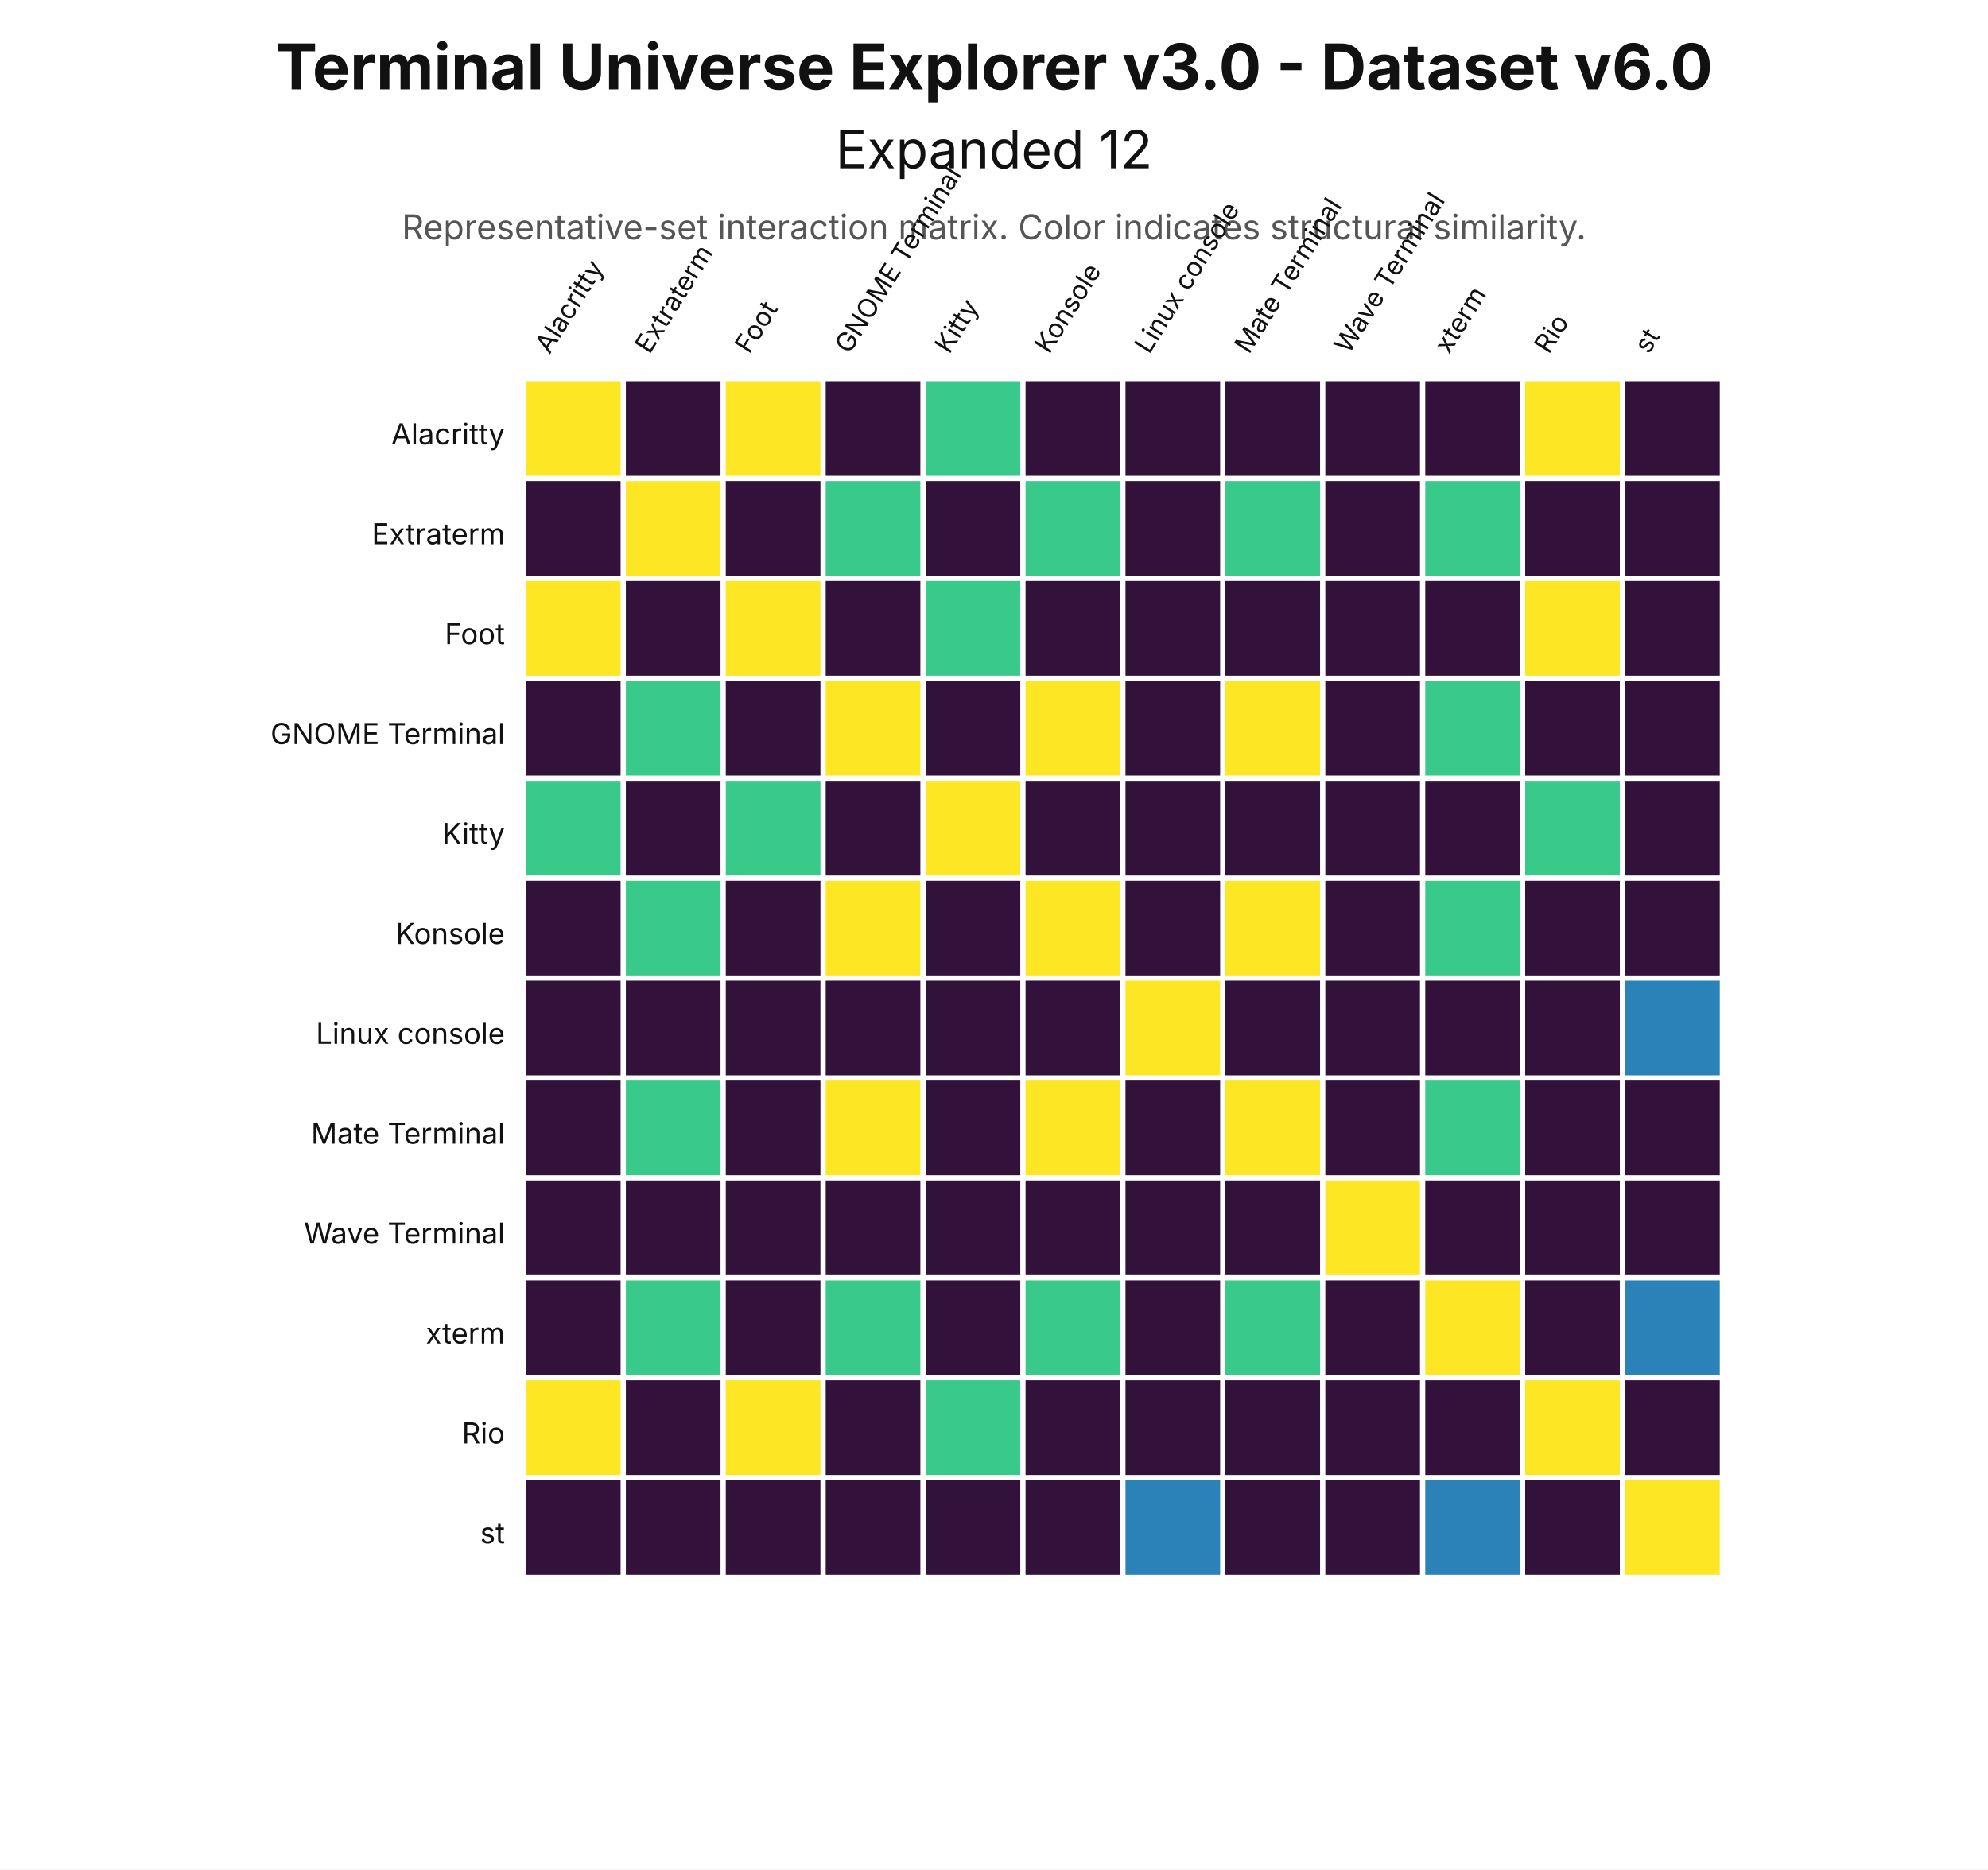
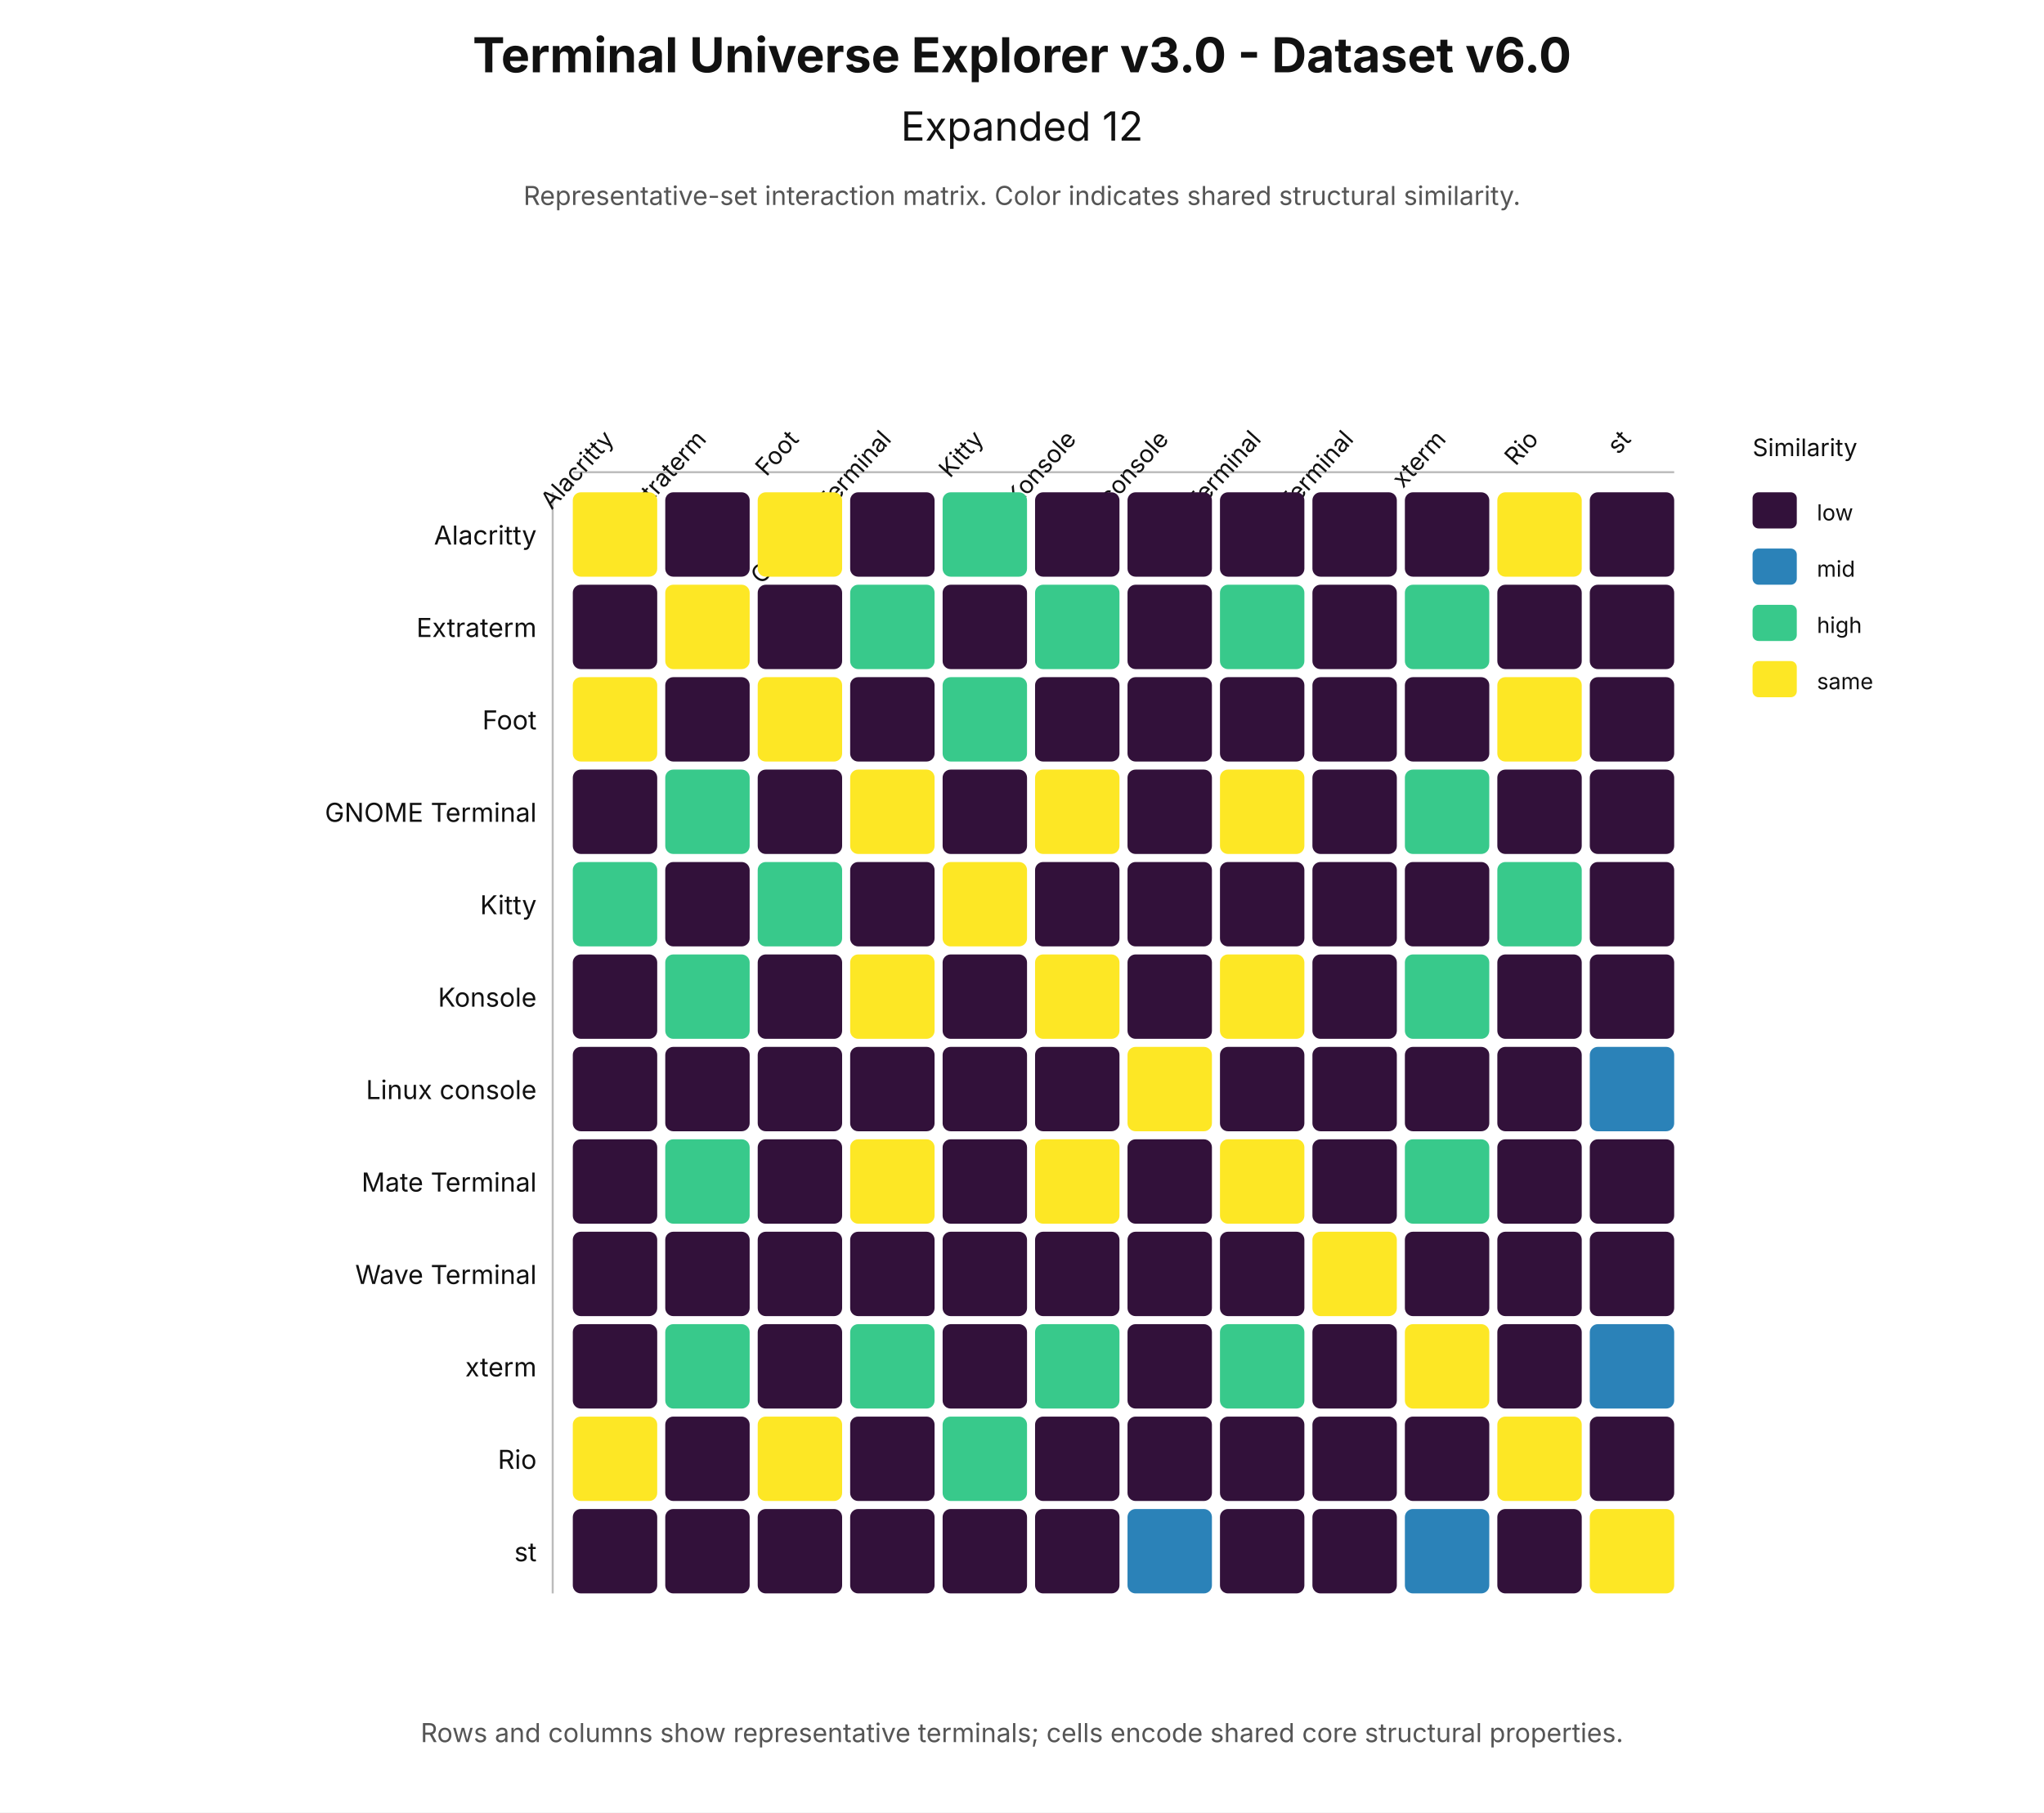
- <svg xmlns="http://www.w3.org/2000/svg" width="756" height="711" viewBox="0 0 756 711">
+ <svg xmlns="http://www.w3.org/2000/svg" width="1017" height="902" viewBox="0 0 1017 902">
  <rect width="100%" height="100%" fill="#ffffff" />
-   <text x="378.0" y="34" text-anchor="middle" font-family="Inter,Arial" font-size="24" font-weight="700" fill="#111">Terminal Universe Explorer v3.0 - Dataset v6.0</text>
-   <text x="378.0" y="64" text-anchor="middle" font-family="Inter,Arial" font-size="20" fill="#111">Expanded 12</text>
-   <text x="378.0" y="91" text-anchor="middle" font-family="Inter,Arial" font-size="13" fill="#555">Representative-set interaction matrix. Color indicates structural similarity.</text>
-   <text x="192" y="169" text-anchor="end" font-family="Inter,Arial" font-size="11" fill="#111">Alacritty</text>
-   <text x="209" y="135" transform="rotate(-58 209,135)" font-family="Inter,Arial" font-size="10" fill="#111">Alacritty</text>
-   <text x="192" y="207" text-anchor="end" font-family="Inter,Arial" font-size="11" fill="#111">Extraterm</text>
-   <text x="247" y="135" transform="rotate(-58 247,135)" font-family="Inter,Arial" font-size="10" fill="#111">Extraterm</text>
-   <text x="192" y="245" text-anchor="end" font-family="Inter,Arial" font-size="11" fill="#111">Foot</text>
-   <text x="285" y="135" transform="rotate(-58 285,135)" font-family="Inter,Arial" font-size="10" fill="#111">Foot</text>
-   <text x="192" y="283" text-anchor="end" font-family="Inter,Arial" font-size="11" fill="#111">GNOME Terminal</text>
-   <text x="323" y="135" transform="rotate(-58 323,135)" font-family="Inter,Arial" font-size="10" fill="#111">GNOME Terminal</text>
-   <text x="192" y="321" text-anchor="end" font-family="Inter,Arial" font-size="11" fill="#111">Kitty</text>
-   <text x="361" y="135" transform="rotate(-58 361,135)" font-family="Inter,Arial" font-size="10" fill="#111">Kitty</text>
-   <text x="192" y="359" text-anchor="end" font-family="Inter,Arial" font-size="11" fill="#111">Konsole</text>
-   <text x="399" y="135" transform="rotate(-58 399,135)" font-family="Inter,Arial" font-size="10" fill="#111">Konsole</text>
-   <text x="192" y="397" text-anchor="end" font-family="Inter,Arial" font-size="11" fill="#111">Linux console</text>
-   <text x="437" y="135" transform="rotate(-58 437,135)" font-family="Inter,Arial" font-size="10" fill="#111">Linux console</text>
-   <text x="192" y="435" text-anchor="end" font-family="Inter,Arial" font-size="11" fill="#111">Mate Terminal</text>
-   <text x="475" y="135" transform="rotate(-58 475,135)" font-family="Inter,Arial" font-size="10" fill="#111">Mate Terminal</text>
-   <text x="192" y="473" text-anchor="end" font-family="Inter,Arial" font-size="11" fill="#111">Wave Terminal</text>
-   <text x="513" y="135" transform="rotate(-58 513,135)" font-family="Inter,Arial" font-size="10" fill="#111">Wave Terminal</text>
-   <text x="192" y="511" text-anchor="end" font-family="Inter,Arial" font-size="11" fill="#111">xterm</text>
-   <text x="551" y="135" transform="rotate(-58 551,135)" font-family="Inter,Arial" font-size="10" fill="#111">xterm</text>
-   <text x="192" y="549" text-anchor="end" font-family="Inter,Arial" font-size="11" fill="#111">Rio</text>
-   <text x="589" y="135" transform="rotate(-58 589,135)" font-family="Inter,Arial" font-size="10" fill="#111">Rio</text>
-   <text x="192" y="587" text-anchor="end" font-family="Inter,Arial" font-size="11" fill="#111">st</text>
-   <text x="627" y="135" transform="rotate(-58 627,135)" font-family="Inter,Arial" font-size="10" fill="#111">st</text>
-   <rect x="200" y="145" width="36" height="36" fill="#fde725" />
-   <rect x="238" y="145" width="36" height="36" fill="#32113a" />
-   <rect x="276" y="145" width="36" height="36" fill="#fde725" />
-   <rect x="314" y="145" width="36" height="36" fill="#32113a" />
-   <rect x="352" y="145" width="36" height="36" fill="#38c98b" />
-   <rect x="390" y="145" width="36" height="36" fill="#32113a" />
-   <rect x="428" y="145" width="36" height="36" fill="#32113a" />
-   <rect x="466" y="145" width="36" height="36" fill="#32113a" />
-   <rect x="504" y="145" width="36" height="36" fill="#32113a" />
-   <rect x="542" y="145" width="36" height="36" fill="#32113a" />
-   <rect x="580" y="145" width="36" height="36" fill="#fde725" />
-   <rect x="618" y="145" width="36" height="36" fill="#32113a" />
-   <rect x="200" y="183" width="36" height="36" fill="#32113a" />
-   <rect x="238" y="183" width="36" height="36" fill="#fde725" />
-   <rect x="276" y="183" width="36" height="36" fill="#32113a" />
-   <rect x="314" y="183" width="36" height="36" fill="#38c98b" />
-   <rect x="352" y="183" width="36" height="36" fill="#32113a" />
-   <rect x="390" y="183" width="36" height="36" fill="#38c98b" />
-   <rect x="428" y="183" width="36" height="36" fill="#32113a" />
-   <rect x="466" y="183" width="36" height="36" fill="#38c98b" />
-   <rect x="504" y="183" width="36" height="36" fill="#32113a" />
-   <rect x="542" y="183" width="36" height="36" fill="#38c98b" />
-   <rect x="580" y="183" width="36" height="36" fill="#32113a" />
-   <rect x="618" y="183" width="36" height="36" fill="#32113a" />
-   <rect x="200" y="221" width="36" height="36" fill="#fde725" />
-   <rect x="238" y="221" width="36" height="36" fill="#32113a" />
-   <rect x="276" y="221" width="36" height="36" fill="#fde725" />
-   <rect x="314" y="221" width="36" height="36" fill="#32113a" />
-   <rect x="352" y="221" width="36" height="36" fill="#38c98b" />
-   <rect x="390" y="221" width="36" height="36" fill="#32113a" />
-   <rect x="428" y="221" width="36" height="36" fill="#32113a" />
-   <rect x="466" y="221" width="36" height="36" fill="#32113a" />
-   <rect x="504" y="221" width="36" height="36" fill="#32113a" />
-   <rect x="542" y="221" width="36" height="36" fill="#32113a" />
-   <rect x="580" y="221" width="36" height="36" fill="#fde725" />
-   <rect x="618" y="221" width="36" height="36" fill="#32113a" />
-   <rect x="200" y="259" width="36" height="36" fill="#32113a" />
-   <rect x="238" y="259" width="36" height="36" fill="#38c98b" />
-   <rect x="276" y="259" width="36" height="36" fill="#32113a" />
-   <rect x="314" y="259" width="36" height="36" fill="#fde725" />
-   <rect x="352" y="259" width="36" height="36" fill="#32113a" />
-   <rect x="390" y="259" width="36" height="36" fill="#fde725" />
-   <rect x="428" y="259" width="36" height="36" fill="#32113a" />
-   <rect x="466" y="259" width="36" height="36" fill="#fde725" />
-   <rect x="504" y="259" width="36" height="36" fill="#32113a" />
-   <rect x="542" y="259" width="36" height="36" fill="#38c98b" />
-   <rect x="580" y="259" width="36" height="36" fill="#32113a" />
-   <rect x="618" y="259" width="36" height="36" fill="#32113a" />
-   <rect x="200" y="297" width="36" height="36" fill="#38c98b" />
-   <rect x="238" y="297" width="36" height="36" fill="#32113a" />
-   <rect x="276" y="297" width="36" height="36" fill="#38c98b" />
-   <rect x="314" y="297" width="36" height="36" fill="#32113a" />
-   <rect x="352" y="297" width="36" height="36" fill="#fde725" />
-   <rect x="390" y="297" width="36" height="36" fill="#32113a" />
-   <rect x="428" y="297" width="36" height="36" fill="#32113a" />
-   <rect x="466" y="297" width="36" height="36" fill="#32113a" />
-   <rect x="504" y="297" width="36" height="36" fill="#32113a" />
-   <rect x="542" y="297" width="36" height="36" fill="#32113a" />
-   <rect x="580" y="297" width="36" height="36" fill="#38c98b" />
-   <rect x="618" y="297" width="36" height="36" fill="#32113a" />
-   <rect x="200" y="335" width="36" height="36" fill="#32113a" />
-   <rect x="238" y="335" width="36" height="36" fill="#38c98b" />
-   <rect x="276" y="335" width="36" height="36" fill="#32113a" />
-   <rect x="314" y="335" width="36" height="36" fill="#fde725" />
-   <rect x="352" y="335" width="36" height="36" fill="#32113a" />
-   <rect x="390" y="335" width="36" height="36" fill="#fde725" />
-   <rect x="428" y="335" width="36" height="36" fill="#32113a" />
-   <rect x="466" y="335" width="36" height="36" fill="#fde725" />
-   <rect x="504" y="335" width="36" height="36" fill="#32113a" />
-   <rect x="542" y="335" width="36" height="36" fill="#38c98b" />
-   <rect x="580" y="335" width="36" height="36" fill="#32113a" />
-   <rect x="618" y="335" width="36" height="36" fill="#32113a" />
-   <rect x="200" y="373" width="36" height="36" fill="#32113a" />
-   <rect x="238" y="373" width="36" height="36" fill="#32113a" />
-   <rect x="276" y="373" width="36" height="36" fill="#32113a" />
-   <rect x="314" y="373" width="36" height="36" fill="#32113a" />
-   <rect x="352" y="373" width="36" height="36" fill="#32113a" />
-   <rect x="390" y="373" width="36" height="36" fill="#32113a" />
-   <rect x="428" y="373" width="36" height="36" fill="#fde725" />
-   <rect x="466" y="373" width="36" height="36" fill="#32113a" />
-   <rect x="504" y="373" width="36" height="36" fill="#32113a" />
-   <rect x="542" y="373" width="36" height="36" fill="#32113a" />
-   <rect x="580" y="373" width="36" height="36" fill="#32113a" />
-   <rect x="618" y="373" width="36" height="36" fill="#2b82b8" />
-   <rect x="200" y="411" width="36" height="36" fill="#32113a" />
-   <rect x="238" y="411" width="36" height="36" fill="#38c98b" />
-   <rect x="276" y="411" width="36" height="36" fill="#32113a" />
-   <rect x="314" y="411" width="36" height="36" fill="#fde725" />
-   <rect x="352" y="411" width="36" height="36" fill="#32113a" />
-   <rect x="390" y="411" width="36" height="36" fill="#fde725" />
-   <rect x="428" y="411" width="36" height="36" fill="#32113a" />
-   <rect x="466" y="411" width="36" height="36" fill="#fde725" />
-   <rect x="504" y="411" width="36" height="36" fill="#32113a" />
-   <rect x="542" y="411" width="36" height="36" fill="#38c98b" />
-   <rect x="580" y="411" width="36" height="36" fill="#32113a" />
-   <rect x="618" y="411" width="36" height="36" fill="#32113a" />
-   <rect x="200" y="449" width="36" height="36" fill="#32113a" />
-   <rect x="238" y="449" width="36" height="36" fill="#32113a" />
-   <rect x="276" y="449" width="36" height="36" fill="#32113a" />
-   <rect x="314" y="449" width="36" height="36" fill="#32113a" />
-   <rect x="352" y="449" width="36" height="36" fill="#32113a" />
-   <rect x="390" y="449" width="36" height="36" fill="#32113a" />
-   <rect x="428" y="449" width="36" height="36" fill="#32113a" />
-   <rect x="466" y="449" width="36" height="36" fill="#32113a" />
-   <rect x="504" y="449" width="36" height="36" fill="#fde725" />
-   <rect x="542" y="449" width="36" height="36" fill="#32113a" />
-   <rect x="580" y="449" width="36" height="36" fill="#32113a" />
-   <rect x="618" y="449" width="36" height="36" fill="#32113a" />
-   <rect x="200" y="487" width="36" height="36" fill="#32113a" />
-   <rect x="238" y="487" width="36" height="36" fill="#38c98b" />
-   <rect x="276" y="487" width="36" height="36" fill="#32113a" />
-   <rect x="314" y="487" width="36" height="36" fill="#38c98b" />
-   <rect x="352" y="487" width="36" height="36" fill="#32113a" />
-   <rect x="390" y="487" width="36" height="36" fill="#38c98b" />
-   <rect x="428" y="487" width="36" height="36" fill="#32113a" />
-   <rect x="466" y="487" width="36" height="36" fill="#38c98b" />
-   <rect x="504" y="487" width="36" height="36" fill="#32113a" />
-   <rect x="542" y="487" width="36" height="36" fill="#fde725" />
-   <rect x="580" y="487" width="36" height="36" fill="#32113a" />
-   <rect x="618" y="487" width="36" height="36" fill="#2b82b8" />
-   <rect x="200" y="525" width="36" height="36" fill="#fde725" />
-   <rect x="238" y="525" width="36" height="36" fill="#32113a" />
-   <rect x="276" y="525" width="36" height="36" fill="#fde725" />
-   <rect x="314" y="525" width="36" height="36" fill="#32113a" />
-   <rect x="352" y="525" width="36" height="36" fill="#38c98b" />
-   <rect x="390" y="525" width="36" height="36" fill="#32113a" />
-   <rect x="428" y="525" width="36" height="36" fill="#32113a" />
-   <rect x="466" y="525" width="36" height="36" fill="#32113a" />
-   <rect x="504" y="525" width="36" height="36" fill="#32113a" />
-   <rect x="542" y="525" width="36" height="36" fill="#32113a" />
-   <rect x="580" y="525" width="36" height="36" fill="#fde725" />
-   <rect x="618" y="525" width="36" height="36" fill="#32113a" />
-   <rect x="200" y="563" width="36" height="36" fill="#32113a" />
-   <rect x="238" y="563" width="36" height="36" fill="#32113a" />
-   <rect x="276" y="563" width="36" height="36" fill="#32113a" />
-   <rect x="314" y="563" width="36" height="36" fill="#32113a" />
-   <rect x="352" y="563" width="36" height="36" fill="#32113a" />
-   <rect x="390" y="563" width="36" height="36" fill="#32113a" />
-   <rect x="428" y="563" width="36" height="36" fill="#2b82b8" />
-   <rect x="466" y="563" width="36" height="36" fill="#32113a" />
-   <rect x="504" y="563" width="36" height="36" fill="#32113a" />
-   <rect x="542" y="563" width="36" height="36" fill="#2b82b8" />
-   <rect x="580" y="563" width="36" height="36" fill="#32113a" />
-   <rect x="618" y="563" width="36" height="36" fill="#fde725" />
+   <text x="508.5" y="36" text-anchor="middle" font-family="Inter,Arial" font-size="24" font-weight="700" fill="#111">Terminal Universe Explorer v3.0 - Dataset v6.0</text>
+   <text x="508.5" y="70" text-anchor="middle" font-family="Inter,Arial" font-size="20" fill="#111">Expanded 12</text>
+   <text x="508.5" y="102" text-anchor="middle" font-family="Inter,Arial" font-size="13" fill="#555">Representative-set interaction matrix. Color indicates shared structural similarity.</text>
+   <line x1="285" y1="235" x2="833" y2="235" stroke="#bbb" />
+   <line x1="275" y1="245" x2="275" y2="793" stroke="#bbb" />
+   <text x="267" y="271.0" text-anchor="end" font-family="Inter,Arial" font-size="13" fill="#111">Alacritty</text>
+   <text x="267" y="317.0" text-anchor="end" font-family="Inter,Arial" font-size="13" fill="#111">Extraterm</text>
+   <text x="267" y="363.0" text-anchor="end" font-family="Inter,Arial" font-size="13" fill="#111">Foot</text>
+   <text x="267" y="409.0" text-anchor="end" font-family="Inter,Arial" font-size="13" fill="#111">GNOME Terminal</text>
+   <text x="267" y="455.0" text-anchor="end" font-family="Inter,Arial" font-size="13" fill="#111">Kitty</text>
+   <text x="267" y="501.0" text-anchor="end" font-family="Inter,Arial" font-size="13" fill="#111">Konsole</text>
+   <text x="267" y="547.0" text-anchor="end" font-family="Inter,Arial" font-size="13" fill="#111">Linux console</text>
+   <text x="267" y="593.0" text-anchor="end" font-family="Inter,Arial" font-size="13" fill="#111">Mate Terminal</text>
+   <text x="267" y="639.0" text-anchor="end" font-family="Inter,Arial" font-size="13" fill="#111">Wave Terminal</text>
+   <text x="267" y="685.0" text-anchor="end" font-family="Inter,Arial" font-size="13" fill="#111">xterm</text>
+   <text x="267" y="731.0" text-anchor="end" font-family="Inter,Arial" font-size="13" fill="#111">Rio</text>
+   <text x="267" y="777.0" text-anchor="end" font-family="Inter,Arial" font-size="13" fill="#111">st</text>
+   <text x="306.0" y="219" text-anchor="end" font-family="Inter,Arial" font-size="12" fill="#111" transform="rotate(-48 306.0,219)">Alacritty</text>
+   <text x="352.0" y="219" text-anchor="end" font-family="Inter,Arial" font-size="12" fill="#111" transform="rotate(-48 352.0,219)">Extraterm</text>
+   <text x="398.0" y="219" text-anchor="end" font-family="Inter,Arial" font-size="12" fill="#111" transform="rotate(-48 398.0,219)">Foot</text>
+   <text x="444.0" y="219" text-anchor="end" font-family="Inter,Arial" font-size="12" fill="#111" transform="rotate(-48 444.0,219)">GNOME Terminal</text>
+   <text x="490.0" y="219" text-anchor="end" font-family="Inter,Arial" font-size="12" fill="#111" transform="rotate(-48 490.0,219)">Kitty</text>
+   <text x="536.0" y="219" text-anchor="end" font-family="Inter,Arial" font-size="12" fill="#111" transform="rotate(-48 536.0,219)">Konsole</text>
+   <text x="582.0" y="219" text-anchor="end" font-family="Inter,Arial" font-size="12" fill="#111" transform="rotate(-48 582.0,219)">Linux console</text>
+   <text x="628.0" y="219" text-anchor="end" font-family="Inter,Arial" font-size="12" fill="#111" transform="rotate(-48 628.0,219)">Mate Terminal</text>
+   <text x="674.0" y="219" text-anchor="end" font-family="Inter,Arial" font-size="12" fill="#111" transform="rotate(-48 674.0,219)">Wave Terminal</text>
+   <text x="720.0" y="219" text-anchor="end" font-family="Inter,Arial" font-size="12" fill="#111" transform="rotate(-48 720.0,219)">xterm</text>
+   <text x="766.0" y="219" text-anchor="end" font-family="Inter,Arial" font-size="12" fill="#111" transform="rotate(-48 766.0,219)">Rio</text>
+   <text x="812.0" y="219" text-anchor="end" font-family="Inter,Arial" font-size="12" fill="#111" transform="rotate(-48 812.0,219)">st</text>
+   <rect x="285" y="245" width="42" height="42" rx="4" fill="#fde725" />
+   <rect x="331" y="245" width="42" height="42" rx="4" fill="#32113a" />
+   <rect x="377" y="245" width="42" height="42" rx="4" fill="#fde725" />
+   <rect x="423" y="245" width="42" height="42" rx="4" fill="#32113a" />
+   <rect x="469" y="245" width="42" height="42" rx="4" fill="#38c98b" />
+   <rect x="515" y="245" width="42" height="42" rx="4" fill="#32113a" />
+   <rect x="561" y="245" width="42" height="42" rx="4" fill="#32113a" />
+   <rect x="607" y="245" width="42" height="42" rx="4" fill="#32113a" />
+   <rect x="653" y="245" width="42" height="42" rx="4" fill="#32113a" />
+   <rect x="699" y="245" width="42" height="42" rx="4" fill="#32113a" />
+   <rect x="745" y="245" width="42" height="42" rx="4" fill="#fde725" />
+   <rect x="791" y="245" width="42" height="42" rx="4" fill="#32113a" />
+   <rect x="285" y="291" width="42" height="42" rx="4" fill="#32113a" />
+   <rect x="331" y="291" width="42" height="42" rx="4" fill="#fde725" />
+   <rect x="377" y="291" width="42" height="42" rx="4" fill="#32113a" />
+   <rect x="423" y="291" width="42" height="42" rx="4" fill="#38c98b" />
+   <rect x="469" y="291" width="42" height="42" rx="4" fill="#32113a" />
+   <rect x="515" y="291" width="42" height="42" rx="4" fill="#38c98b" />
+   <rect x="561" y="291" width="42" height="42" rx="4" fill="#32113a" />
+   <rect x="607" y="291" width="42" height="42" rx="4" fill="#38c98b" />
+   <rect x="653" y="291" width="42" height="42" rx="4" fill="#32113a" />
+   <rect x="699" y="291" width="42" height="42" rx="4" fill="#38c98b" />
+   <rect x="745" y="291" width="42" height="42" rx="4" fill="#32113a" />
+   <rect x="791" y="291" width="42" height="42" rx="4" fill="#32113a" />
+   <rect x="285" y="337" width="42" height="42" rx="4" fill="#fde725" />
+   <rect x="331" y="337" width="42" height="42" rx="4" fill="#32113a" />
+   <rect x="377" y="337" width="42" height="42" rx="4" fill="#fde725" />
+   <rect x="423" y="337" width="42" height="42" rx="4" fill="#32113a" />
+   <rect x="469" y="337" width="42" height="42" rx="4" fill="#38c98b" />
+   <rect x="515" y="337" width="42" height="42" rx="4" fill="#32113a" />
+   <rect x="561" y="337" width="42" height="42" rx="4" fill="#32113a" />
+   <rect x="607" y="337" width="42" height="42" rx="4" fill="#32113a" />
+   <rect x="653" y="337" width="42" height="42" rx="4" fill="#32113a" />
+   <rect x="699" y="337" width="42" height="42" rx="4" fill="#32113a" />
+   <rect x="745" y="337" width="42" height="42" rx="4" fill="#fde725" />
+   <rect x="791" y="337" width="42" height="42" rx="4" fill="#32113a" />
+   <rect x="285" y="383" width="42" height="42" rx="4" fill="#32113a" />
+   <rect x="331" y="383" width="42" height="42" rx="4" fill="#38c98b" />
+   <rect x="377" y="383" width="42" height="42" rx="4" fill="#32113a" />
+   <rect x="423" y="383" width="42" height="42" rx="4" fill="#fde725" />
+   <rect x="469" y="383" width="42" height="42" rx="4" fill="#32113a" />
+   <rect x="515" y="383" width="42" height="42" rx="4" fill="#fde725" />
+   <rect x="561" y="383" width="42" height="42" rx="4" fill="#32113a" />
+   <rect x="607" y="383" width="42" height="42" rx="4" fill="#fde725" />
+   <rect x="653" y="383" width="42" height="42" rx="4" fill="#32113a" />
+   <rect x="699" y="383" width="42" height="42" rx="4" fill="#38c98b" />
+   <rect x="745" y="383" width="42" height="42" rx="4" fill="#32113a" />
+   <rect x="791" y="383" width="42" height="42" rx="4" fill="#32113a" />
+   <rect x="285" y="429" width="42" height="42" rx="4" fill="#38c98b" />
+   <rect x="331" y="429" width="42" height="42" rx="4" fill="#32113a" />
+   <rect x="377" y="429" width="42" height="42" rx="4" fill="#38c98b" />
+   <rect x="423" y="429" width="42" height="42" rx="4" fill="#32113a" />
+   <rect x="469" y="429" width="42" height="42" rx="4" fill="#fde725" />
+   <rect x="515" y="429" width="42" height="42" rx="4" fill="#32113a" />
+   <rect x="561" y="429" width="42" height="42" rx="4" fill="#32113a" />
+   <rect x="607" y="429" width="42" height="42" rx="4" fill="#32113a" />
+   <rect x="653" y="429" width="42" height="42" rx="4" fill="#32113a" />
+   <rect x="699" y="429" width="42" height="42" rx="4" fill="#32113a" />
+   <rect x="745" y="429" width="42" height="42" rx="4" fill="#38c98b" />
+   <rect x="791" y="429" width="42" height="42" rx="4" fill="#32113a" />
+   <rect x="285" y="475" width="42" height="42" rx="4" fill="#32113a" />
+   <rect x="331" y="475" width="42" height="42" rx="4" fill="#38c98b" />
+   <rect x="377" y="475" width="42" height="42" rx="4" fill="#32113a" />
+   <rect x="423" y="475" width="42" height="42" rx="4" fill="#fde725" />
+   <rect x="469" y="475" width="42" height="42" rx="4" fill="#32113a" />
+   <rect x="515" y="475" width="42" height="42" rx="4" fill="#fde725" />
+   <rect x="561" y="475" width="42" height="42" rx="4" fill="#32113a" />
+   <rect x="607" y="475" width="42" height="42" rx="4" fill="#fde725" />
+   <rect x="653" y="475" width="42" height="42" rx="4" fill="#32113a" />
+   <rect x="699" y="475" width="42" height="42" rx="4" fill="#38c98b" />
+   <rect x="745" y="475" width="42" height="42" rx="4" fill="#32113a" />
+   <rect x="791" y="475" width="42" height="42" rx="4" fill="#32113a" />
+   <rect x="285" y="521" width="42" height="42" rx="4" fill="#32113a" />
+   <rect x="331" y="521" width="42" height="42" rx="4" fill="#32113a" />
+   <rect x="377" y="521" width="42" height="42" rx="4" fill="#32113a" />
+   <rect x="423" y="521" width="42" height="42" rx="4" fill="#32113a" />
+   <rect x="469" y="521" width="42" height="42" rx="4" fill="#32113a" />
+   <rect x="515" y="521" width="42" height="42" rx="4" fill="#32113a" />
+   <rect x="561" y="521" width="42" height="42" rx="4" fill="#fde725" />
+   <rect x="607" y="521" width="42" height="42" rx="4" fill="#32113a" />
+   <rect x="653" y="521" width="42" height="42" rx="4" fill="#32113a" />
+   <rect x="699" y="521" width="42" height="42" rx="4" fill="#32113a" />
+   <rect x="745" y="521" width="42" height="42" rx="4" fill="#32113a" />
+   <rect x="791" y="521" width="42" height="42" rx="4" fill="#2b82b8" />
+   <rect x="285" y="567" width="42" height="42" rx="4" fill="#32113a" />
+   <rect x="331" y="567" width="42" height="42" rx="4" fill="#38c98b" />
+   <rect x="377" y="567" width="42" height="42" rx="4" fill="#32113a" />
+   <rect x="423" y="567" width="42" height="42" rx="4" fill="#fde725" />
+   <rect x="469" y="567" width="42" height="42" rx="4" fill="#32113a" />
+   <rect x="515" y="567" width="42" height="42" rx="4" fill="#fde725" />
+   <rect x="561" y="567" width="42" height="42" rx="4" fill="#32113a" />
+   <rect x="607" y="567" width="42" height="42" rx="4" fill="#fde725" />
+   <rect x="653" y="567" width="42" height="42" rx="4" fill="#32113a" />
+   <rect x="699" y="567" width="42" height="42" rx="4" fill="#38c98b" />
+   <rect x="745" y="567" width="42" height="42" rx="4" fill="#32113a" />
+   <rect x="791" y="567" width="42" height="42" rx="4" fill="#32113a" />
+   <rect x="285" y="613" width="42" height="42" rx="4" fill="#32113a" />
+   <rect x="331" y="613" width="42" height="42" rx="4" fill="#32113a" />
+   <rect x="377" y="613" width="42" height="42" rx="4" fill="#32113a" />
+   <rect x="423" y="613" width="42" height="42" rx="4" fill="#32113a" />
+   <rect x="469" y="613" width="42" height="42" rx="4" fill="#32113a" />
+   <rect x="515" y="613" width="42" height="42" rx="4" fill="#32113a" />
+   <rect x="561" y="613" width="42" height="42" rx="4" fill="#32113a" />
+   <rect x="607" y="613" width="42" height="42" rx="4" fill="#32113a" />
+   <rect x="653" y="613" width="42" height="42" rx="4" fill="#fde725" />
+   <rect x="699" y="613" width="42" height="42" rx="4" fill="#32113a" />
+   <rect x="745" y="613" width="42" height="42" rx="4" fill="#32113a" />
+   <rect x="791" y="613" width="42" height="42" rx="4" fill="#32113a" />
+   <rect x="285" y="659" width="42" height="42" rx="4" fill="#32113a" />
+   <rect x="331" y="659" width="42" height="42" rx="4" fill="#38c98b" />
+   <rect x="377" y="659" width="42" height="42" rx="4" fill="#32113a" />
+   <rect x="423" y="659" width="42" height="42" rx="4" fill="#38c98b" />
+   <rect x="469" y="659" width="42" height="42" rx="4" fill="#32113a" />
+   <rect x="515" y="659" width="42" height="42" rx="4" fill="#38c98b" />
+   <rect x="561" y="659" width="42" height="42" rx="4" fill="#32113a" />
+   <rect x="607" y="659" width="42" height="42" rx="4" fill="#38c98b" />
+   <rect x="653" y="659" width="42" height="42" rx="4" fill="#32113a" />
+   <rect x="699" y="659" width="42" height="42" rx="4" fill="#fde725" />
+   <rect x="745" y="659" width="42" height="42" rx="4" fill="#32113a" />
+   <rect x="791" y="659" width="42" height="42" rx="4" fill="#2b82b8" />
+   <rect x="285" y="705" width="42" height="42" rx="4" fill="#fde725" />
+   <rect x="331" y="705" width="42" height="42" rx="4" fill="#32113a" />
+   <rect x="377" y="705" width="42" height="42" rx="4" fill="#fde725" />
+   <rect x="423" y="705" width="42" height="42" rx="4" fill="#32113a" />
+   <rect x="469" y="705" width="42" height="42" rx="4" fill="#38c98b" />
+   <rect x="515" y="705" width="42" height="42" rx="4" fill="#32113a" />
+   <rect x="561" y="705" width="42" height="42" rx="4" fill="#32113a" />
+   <rect x="607" y="705" width="42" height="42" rx="4" fill="#32113a" />
+   <rect x="653" y="705" width="42" height="42" rx="4" fill="#32113a" />
+   <rect x="699" y="705" width="42" height="42" rx="4" fill="#32113a" />
+   <rect x="745" y="705" width="42" height="42" rx="4" fill="#fde725" />
+   <rect x="791" y="705" width="42" height="42" rx="4" fill="#32113a" />
+   <rect x="285" y="751" width="42" height="42" rx="4" fill="#32113a" />
+   <rect x="331" y="751" width="42" height="42" rx="4" fill="#32113a" />
+   <rect x="377" y="751" width="42" height="42" rx="4" fill="#32113a" />
+   <rect x="423" y="751" width="42" height="42" rx="4" fill="#32113a" />
+   <rect x="469" y="751" width="42" height="42" rx="4" fill="#32113a" />
+   <rect x="515" y="751" width="42" height="42" rx="4" fill="#32113a" />
+   <rect x="561" y="751" width="42" height="42" rx="4" fill="#2b82b8" />
+   <rect x="607" y="751" width="42" height="42" rx="4" fill="#32113a" />
+   <rect x="653" y="751" width="42" height="42" rx="4" fill="#32113a" />
+   <rect x="699" y="751" width="42" height="42" rx="4" fill="#2b82b8" />
+   <rect x="745" y="751" width="42" height="42" rx="4" fill="#32113a" />
+   <rect x="791" y="751" width="42" height="42" rx="4" fill="#fde725" />
+   <text x="872" y="227" font-family="Inter,Arial" font-size="12" fill="#111">Similarity</text>
+   <rect x="872" y="245" width="22" height="18" rx="3" fill="#32113a" />
+   <text x="904" y="259" font-family="Inter,Arial" font-size="11" fill="#111">low</text>
+   <rect x="872" y="273" width="22" height="18" rx="3" fill="#2b82b8" />
+   <text x="904" y="287" font-family="Inter,Arial" font-size="11" fill="#111">mid</text>
+   <rect x="872" y="301" width="22" height="18" rx="3" fill="#38c98b" />
+   <text x="904" y="315" font-family="Inter,Arial" font-size="11" fill="#111">high</text>
+   <rect x="872" y="329" width="22" height="18" rx="3" fill="#fde725" />
+   <text x="904" y="343" font-family="Inter,Arial" font-size="11" fill="#111">same</text>
+   <text x="508.5" y="867" text-anchor="middle" font-family="Inter,Arial" font-size="13" fill="#555">Rows and columns show representative terminals; cells encode shared core structural properties.</text>
</svg>
